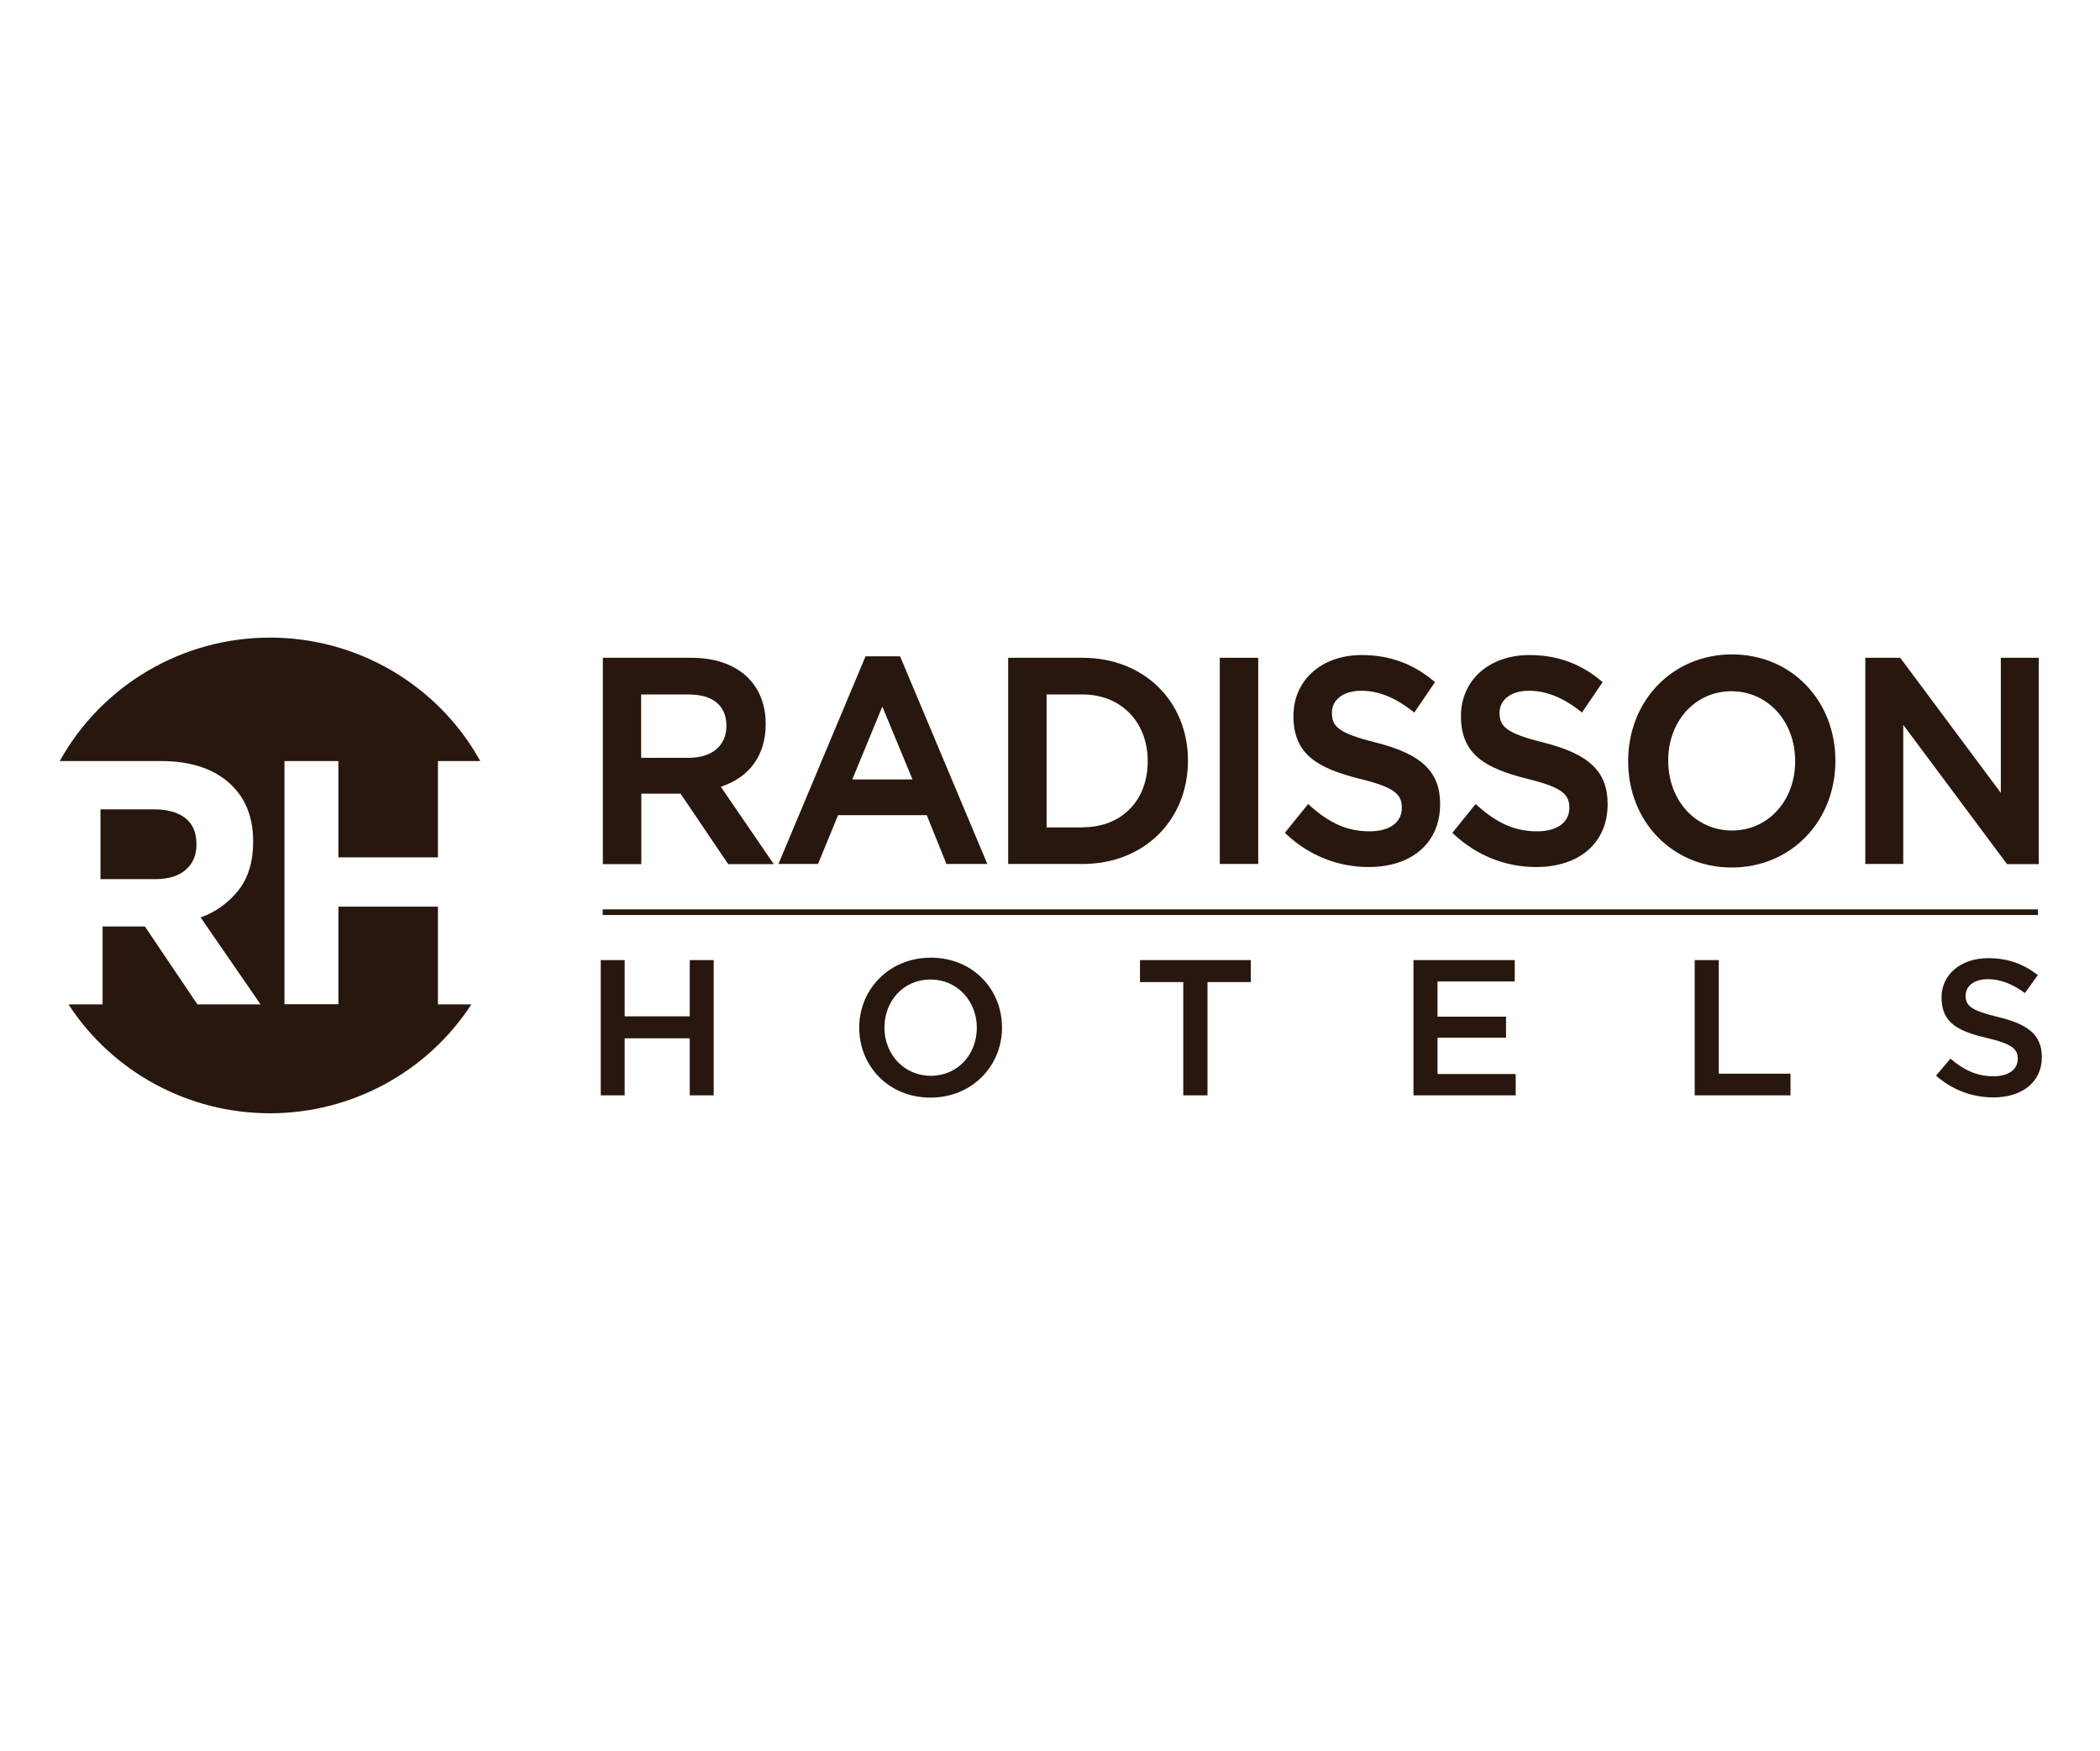
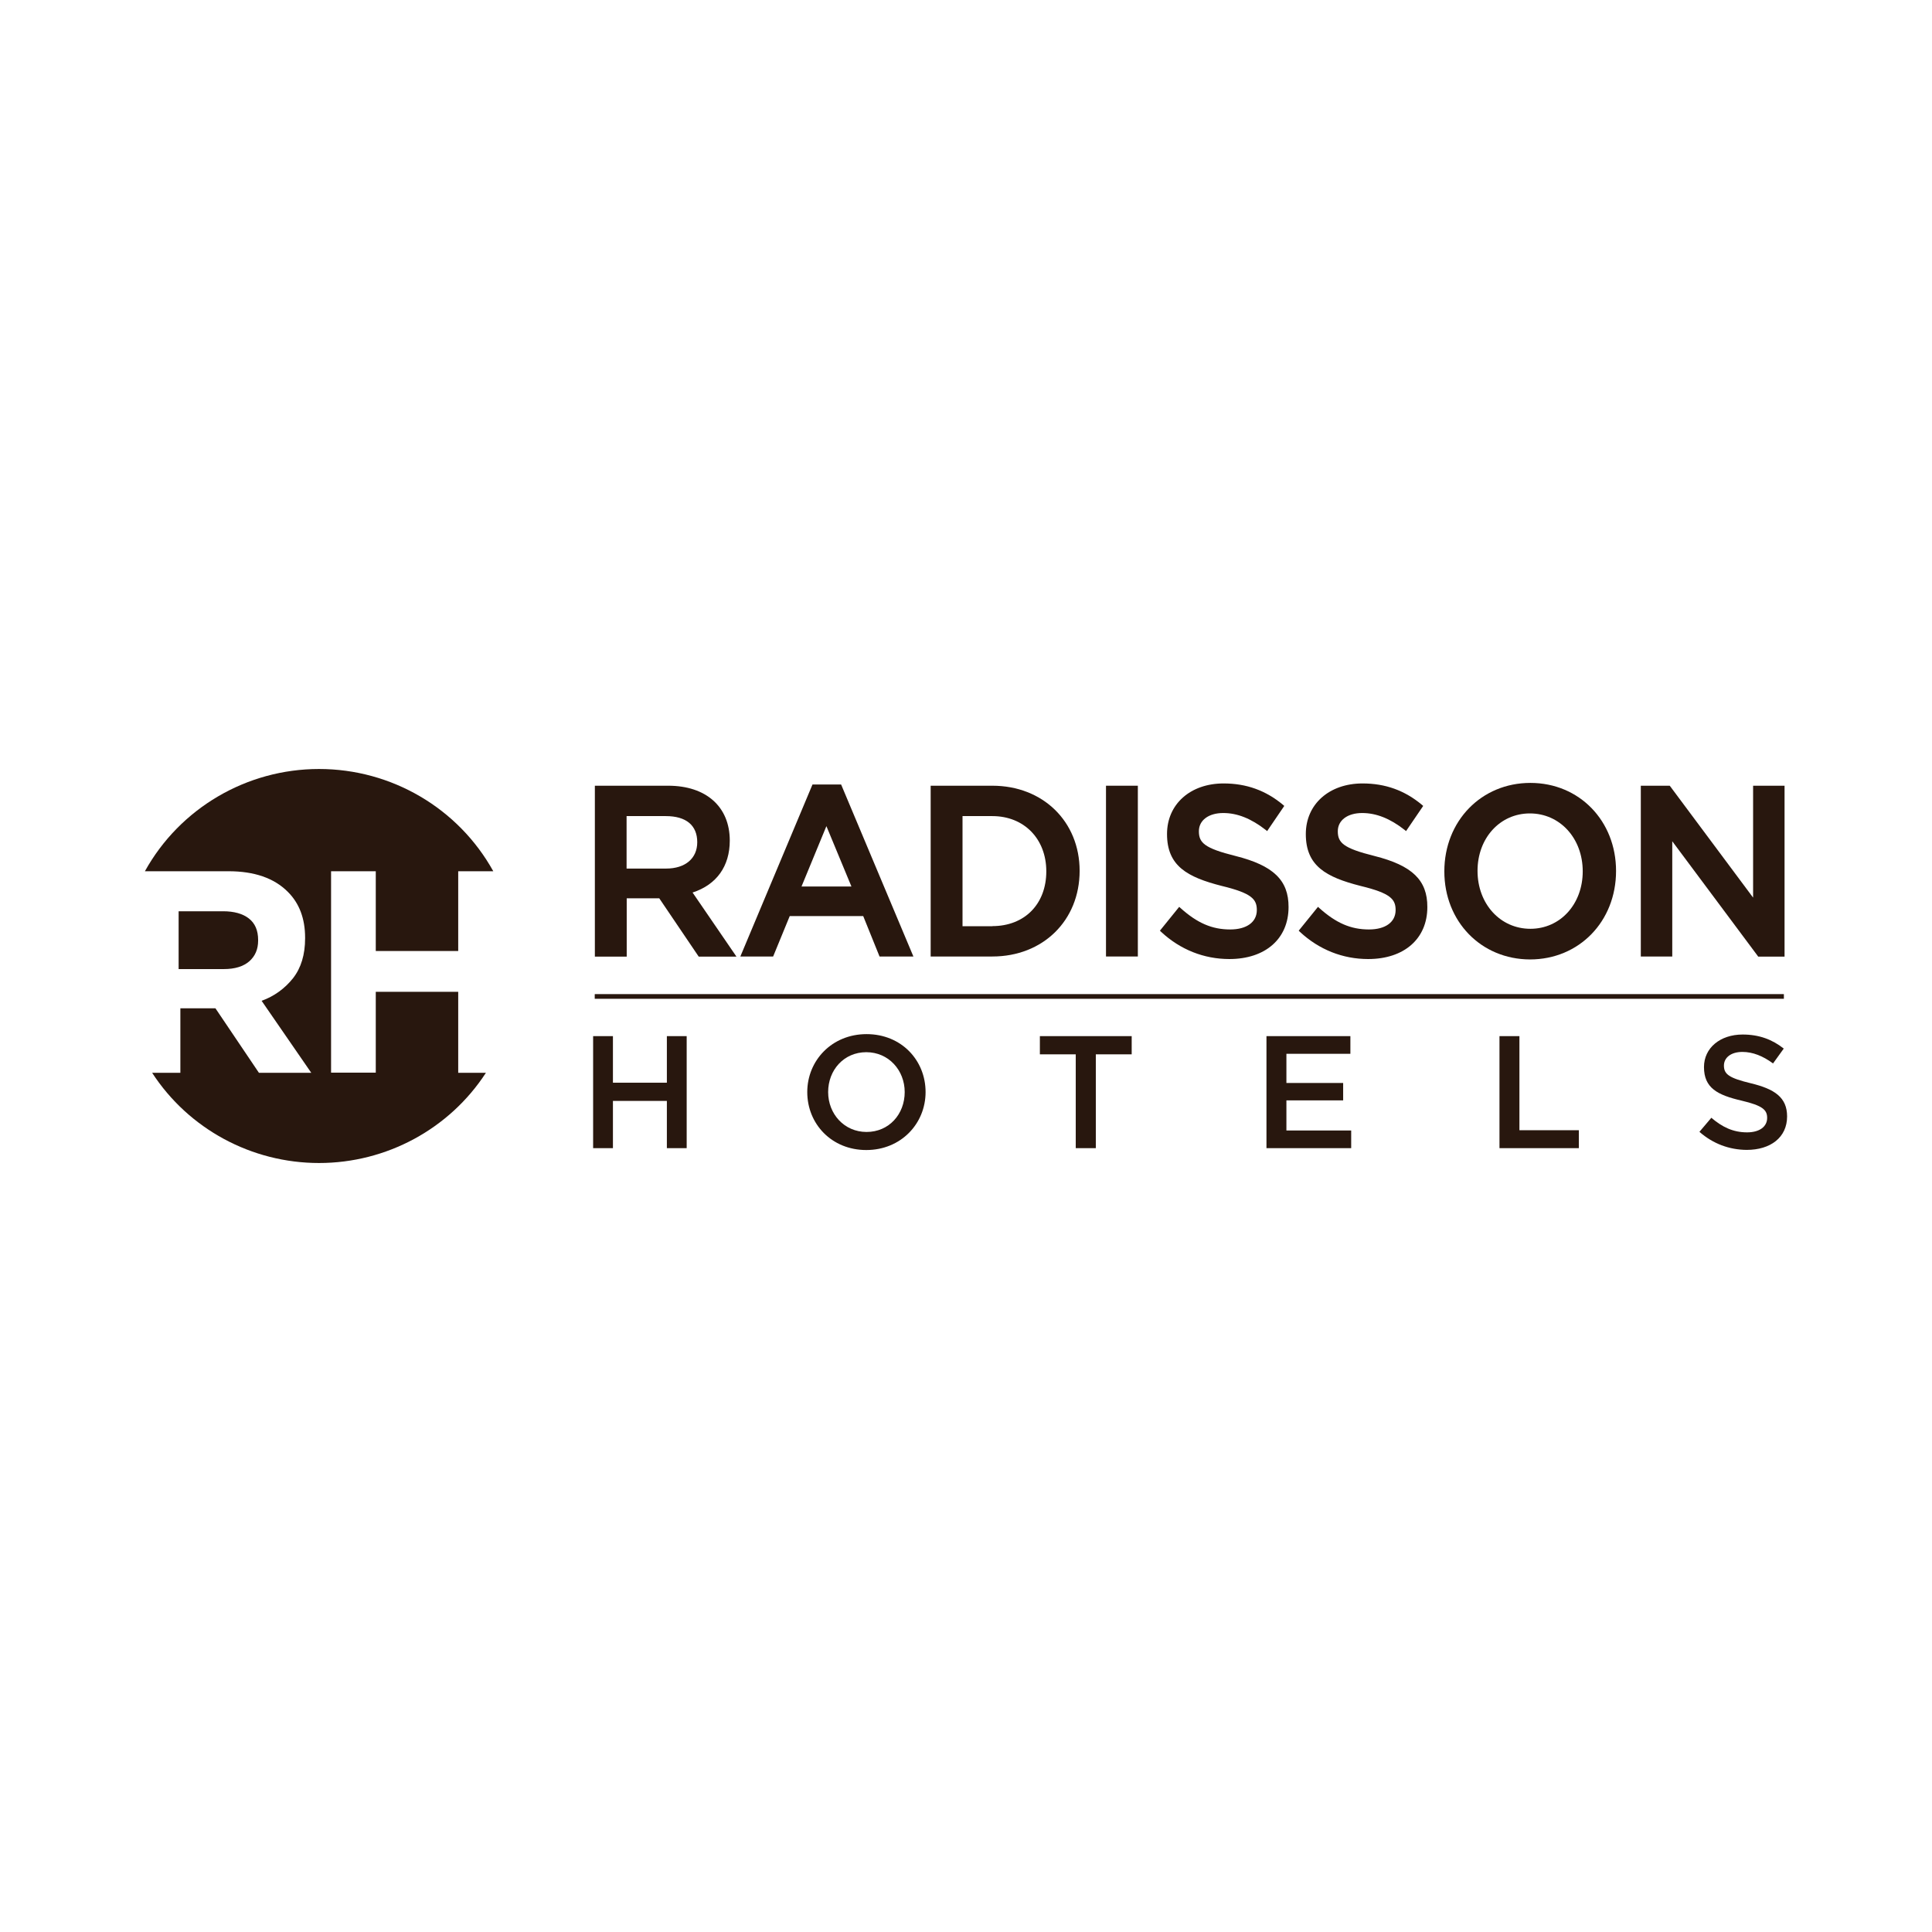
- <svg xmlns="http://www.w3.org/2000/svg" viewBox="0 108.3 1300 1083.3" fill="#28170E" role="img" aria-label="Radisson Hotels">
-   <g transform="translate(0 468.5)">
-     <g>
-       <g id="H__O__T___E__L__S">
-         <g>
-           <path fill="#28170E" d="M371.9,234h14.8v34.8H427V234h14.8v83.7H427v-35.3h-40.3v35.3h-14.8V234z" />
-           <path fill="#28170E" d="M531.9,275.8c0-23.6,18.4-43.3,44.3-43.3c26,0,44.1,19.5,44.1,43.3c0,23.6-18.4,43.3-44.3,43.3      S531.9,299.6,531.9,275.8z M604.7,275.8c0-16.3-12-29.8-28.7-29.8s-28.5,13.3-28.5,29.8c0,16.3,12,29.8,28.7,29.8      C593,305.6,604.7,292.3,604.7,275.8z" />
-           <path fill="#28170E" d="M732.5,247.6h-26.8V234h68.6v13.6h-26.8v70.1h-15V247.6z" />
-           <path fill="#28170E" d="M875,234h62.7v13.2h-47.8v21.8h42.4V282h-42.4v22.5h48.4v13.2H875V234z" />
-           <path fill="#28170E" d="M1049.2,234h14.8v70.3h44.4v13.4h-59.3V234z" />
-           <path fill="#28170E" d="M1198.5,305.5l8.9-10.5c8.1,6.9,16.2,10.9,26.7,10.9c9.2,0,15-4.2,15-10.8c0-6-3.4-9.2-19.1-12.9      c-18-4.2-28.1-9.4-28.1-25.1c0-14.3,12.1-24.3,28.9-24.3c12.3,0,22.1,3.7,30.7,10.5l-8,11.1c-7.6-5.6-15.2-8.6-22.9-8.6      c-8.7,0-13.8,4.4-13.8,10.2c0,6.5,3.9,9.3,20,13.2c17.9,4.3,27.2,10.6,27.2,24.8c0,15.7-12.4,25-30.2,25      C1220.8,318.9,1208.6,314.4,1198.5,305.5z" />
+ <svg xmlns="http://www.w3.org/2000/svg" viewBox="0 0 500 500" fill="#28170E" role="img" aria-label="Radisson Hotels">
+   <g transform="translate(24.684 24.823) scale(0.346373)">
+     <g transform="translate(0 468.5)">
+       <g>
+         <g id="H__O__T___E__L__S">
+           <g>
+             <path fill="#28170E" d="M371.9,234h14.8v34.8H427V234h14.8v83.7H427v-35.3h-40.3v35.3h-14.8V234z" />
+             <path fill="#28170E" d="M531.9,275.8c0-23.6,18.4-43.3,44.3-43.3c26,0,44.1,19.5,44.1,43.3c0,23.6-18.4,43.3-44.3,43.3      S531.9,299.6,531.9,275.8z M604.7,275.8c0-16.3-12-29.8-28.7-29.8s-28.5,13.3-28.5,29.8c0,16.3,12,29.8,28.7,29.8      C593,305.6,604.7,292.3,604.7,275.8z" />
+             <path fill="#28170E" d="M732.5,247.6h-26.8V234h68.6v13.6h-26.8v70.1h-15V247.6z" />
+             <path fill="#28170E" d="M875,234h62.7v13.2h-47.8v21.8h42.4V282h-42.4v22.5h48.4v13.2H875V234z" />
+             <path fill="#28170E" d="M1049.2,234h14.8v70.3h44.4v13.4h-59.3V234z" />
+             <path fill="#28170E" d="M1198.5,305.5l8.9-10.5c8.1,6.9,16.2,10.9,26.7,10.9c9.2,0,15-4.2,15-10.8c0-6-3.4-9.2-19.1-12.9      c-18-4.2-28.1-9.4-28.1-25.1c0-14.3,12.1-24.3,28.9-24.3c12.3,0,22.1,3.7,30.7,10.5l-8,11.1c-7.6-5.6-15.2-8.6-22.9-8.6      c-8.7,0-13.8,4.4-13.8,10.2c0,6.5,3.9,9.3,20,13.2c17.9,4.3,27.2,10.6,27.2,24.8c0,15.7-12.4,25-30.2,25      C1220.8,318.9,1208.6,314.4,1198.5,305.5z" />
+           </g>
        </g>
-       </g>
-       <g id="Line">
-         <polygon fill="#28170E" points="1261.5,202.7 1261.5,202.6 373.2,202.6 373.2,202.7 373.1,202.7 373.1,206.1 1261.6,206.1      1261.6,202.7    " />
-       </g>
-       <g id="RADISSON">
-         <path fill="#28170E" d="M481.9,174.5L535.8,46h21.4l54,128.5h-25.3l-12.2-30.2h-54.9l-12.4,30.2H481.9z M564.9,122.2l-18.7-45.1     l-18.6,45.1H564.9z" />
-         <path fill="#28170E" d="M624.1,46.9h46.1c37.8,0,65.2,26.8,65.2,63.6c0,37.1-27.4,64-65.2,64h-46.1V46.9z M670.2,151.8     c24.1,0,40.3-16.5,40.3-40.9v0c0-24.3-16.6-41.3-40.3-41.3h-22.3v82.3H670.2z" />
-         <path fill="#28170E" d="M1007.9,110.9c0-37.7,27.7-66.1,64.3-66.1c36.5,0,64,28.3,64,65.8c0,37.7-27.6,66.1-64.3,66.1     C1035.4,176.6,1007.9,148.4,1007.9,110.9z M1072.2,153.8c22.3,0,39.1-18.4,39.1-42.9c0-24.7-17-43.3-39.5-43.3     c-22.3,0-39.1,18.4-39.1,42.9C1032.7,135.2,1049.7,153.8,1072.2,153.8z" />
-         <path fill="#28170E" d="M428,46.9c28.3,0,46,15.7,46,41c0,19.2-9.9,33-27.8,38.8l32.8,47.9h-28.2l-29.5-43.6h-24.3v43.6h-23.8V46.9     H428z M426.4,108.8c14.4,0,23.3-7.6,23.3-19.7c0-12.6-8.3-19.5-23.5-19.5h-29.3v39.2H426.4z" />
-         <rect x="755.1" y="46.9" fill="#28170E" width="23.8" height="127.6" />
-         <path fill="#28170E" d="M851.9,99.4c-23.3-5.8-27.4-9.9-27.4-18.5c0-8.2,7.3-13.6,18.2-13.6c10.5,0,20.8,4.1,31.7,12.6l1.1,0.9     l12.8-18.8l-0.9-0.8c-12.9-10.8-27.5-16-44.4-16c-24.9,0-42.3,15.5-42.3,37.8c0,23.8,15,32.2,41,38.8c22.3,5.4,26.1,9.9,26.1,18     c0,9-7.6,14.5-19.9,14.5c-13.6,0-24.6-4.8-37-15.9l-1.1-1l-14.4,17.8l0.9,0.9c14.3,13.3,32,20.3,51,20.3     c26.9,0,44.2-15.2,44.2-38.8C891.6,117.5,880.1,106.5,851.9,99.4" />
-         <path fill="#28170E" d="M955.7,99.4c-23.3-5.8-27.4-9.9-27.4-18.5c0-8.2,7.3-13.6,18.2-13.6c10.5,0,20.9,4.1,31.7,12.6l1.1,0.9     l12.8-18.8l-0.9-0.8c-12.9-10.8-27.4-16-44.4-16c-24.9,0-42.4,15.5-42.4,37.8c0,23.8,15,32.2,41,38.8c22.3,5.4,26.1,9.9,26.1,18     c0,9-7.6,14.5-19.9,14.5c-13.6,0-24.6-4.8-37-15.9l-1.1-1l-14.4,17.8l0.9,0.9c14.3,13.3,32,20.3,51,20.3     c26.9,0,44.2-15.2,44.2-38.8C995.3,117.5,983.9,106.5,955.7,99.4" />
-         <path fill="#28170E" d="M1238.6,46.9v83.6l-61.9-83.1l-0.4-0.5h-21.6v127.6h23.5V88.4l63.8,85.6l0.4,0.6h19.7V46.9H1238.6z" />
-       </g>
-       <g id="Logo">
-         <g>
-           <path fill="#28170E" d="M115,178.1c4.4-3.9,6.6-9,6.6-15.5v-0.4c0-7.2-2.3-12.5-6.9-16.1c-4.6-3.6-11.1-5.4-19.3-5.4H62.2v43.2      h33.8C104.3,183.9,110.6,181.9,115,178.1z" />
-           <path fill="#28170E" d="M271.1,261.3v-60.4h-61.6v60.4h-33.4V110.8h33.4v59.6h61.6v-59.6h26.2c-26.1-47.1-76-76.4-130.2-76.4      C113,34.4,63.1,63.7,37,110.8h62.5c19.2,0,34,5.1,44.2,15.3c8.7,8.6,13,20.1,13,34.4v0.4c0,12.2-3,22.1-9,29.8      c-6.1,7.7-14.2,13.6-23.5,16.9l37.1,53.8h-39.1l-32.5-48.2H63.5v48.2H42.4c27.3,42,74.3,67.4,124.7,67.4s97.4-25.4,124.7-67.4      H271.1z" />
+         <g id="Line">
+           <polygon fill="#28170E" points="1261.5,202.7 1261.5,202.6 373.2,202.6 373.2,202.7 373.1,202.7 373.1,206.1 1261.6,206.1      1261.6,202.7    " />
+         </g>
+         <g id="RADISSON">
+           <path fill="#28170E" d="M481.9,174.5L535.8,46h21.4l54,128.5h-25.3l-12.2-30.2h-54.9l-12.4,30.2H481.9z M564.9,122.2l-18.7-45.1     l-18.6,45.1H564.9z" />
+           <path fill="#28170E" d="M624.1,46.9h46.1c37.8,0,65.2,26.8,65.2,63.6c0,37.1-27.4,64-65.2,64h-46.1V46.9z M670.2,151.8     c24.1,0,40.3-16.5,40.3-40.9v0c0-24.3-16.6-41.3-40.3-41.3h-22.3v82.3H670.2z" />
+           <path fill="#28170E" d="M1007.9,110.9c0-37.7,27.7-66.1,64.3-66.1c36.5,0,64,28.3,64,65.8c0,37.7-27.6,66.1-64.3,66.1     C1035.4,176.6,1007.9,148.4,1007.9,110.9z M1072.2,153.8c22.3,0,39.1-18.4,39.1-42.9c0-24.7-17-43.3-39.5-43.3     c-22.3,0-39.1,18.4-39.1,42.9C1032.7,135.2,1049.7,153.8,1072.2,153.8z" />
+           <path fill="#28170E" d="M428,46.9c28.3,0,46,15.7,46,41c0,19.2-9.9,33-27.8,38.8l32.8,47.9h-28.2l-29.5-43.6h-24.3v43.6h-23.8V46.9     H428z M426.4,108.8c14.4,0,23.3-7.6,23.3-19.7c0-12.6-8.3-19.5-23.5-19.5h-29.3v39.2H426.4z" />
+           <rect x="755.1" y="46.9" fill="#28170E" width="23.8" height="127.6" />
+           <path fill="#28170E" d="M851.9,99.4c-23.3-5.8-27.4-9.9-27.4-18.5c0-8.2,7.3-13.6,18.2-13.6c10.5,0,20.8,4.1,31.7,12.6l1.1,0.9     l12.8-18.8l-0.9-0.8c-12.9-10.8-27.5-16-44.4-16c-24.9,0-42.3,15.5-42.3,37.8c0,23.8,15,32.2,41,38.8c22.3,5.4,26.1,9.9,26.1,18     c0,9-7.6,14.5-19.9,14.5c-13.6,0-24.6-4.8-37-15.9l-1.1-1l-14.4,17.8l0.9,0.9c14.3,13.3,32,20.3,51,20.3     c26.9,0,44.2-15.2,44.2-38.8C891.6,117.5,880.1,106.5,851.9,99.4" />
+           <path fill="#28170E" d="M955.7,99.4c-23.3-5.8-27.4-9.9-27.4-18.5c0-8.2,7.3-13.6,18.2-13.6c10.5,0,20.9,4.1,31.7,12.6l1.1,0.9     l12.8-18.8l-0.9-0.8c-12.9-10.8-27.4-16-44.4-16c-24.9,0-42.4,15.5-42.4,37.8c0,23.8,15,32.2,41,38.8c22.3,5.4,26.1,9.9,26.1,18     c0,9-7.6,14.5-19.9,14.5c-13.6,0-24.6-4.8-37-15.9l-1.1-1l-14.4,17.8l0.9,0.9c14.3,13.3,32,20.3,51,20.3     c26.9,0,44.2-15.2,44.2-38.8C995.3,117.5,983.9,106.5,955.7,99.4" />
+           <path fill="#28170E" d="M1238.6,46.9v83.6l-61.9-83.1l-0.4-0.5h-21.6v127.6h23.5V88.4l63.8,85.6l0.4,0.6h19.7V46.9H1238.6z" />
+         </g>
+         <g id="Logo">
+           <g>
+             <path fill="#28170E" d="M115,178.1c4.4-3.9,6.6-9,6.6-15.5v-0.4c0-7.2-2.3-12.5-6.9-16.1c-4.6-3.6-11.1-5.4-19.3-5.4H62.2v43.2      h33.8C104.3,183.9,110.6,181.9,115,178.1z" />
+             <path fill="#28170E" d="M271.1,261.3v-60.4h-61.6v60.4h-33.4V110.8h33.4v59.6h61.6v-59.6h26.2c-26.1-47.1-76-76.4-130.2-76.4      C113,34.4,63.1,63.7,37,110.8h62.5c19.2,0,34,5.1,44.2,15.3c8.7,8.6,13,20.1,13,34.4v0.4c0,12.2-3,22.1-9,29.8      c-6.1,7.7-14.2,13.6-23.5,16.9l37.1,53.8h-39.1l-32.5-48.2H63.5v48.2H42.4c27.3,42,74.3,67.4,124.7,67.4s97.4-25.4,124.7-67.4      H271.1z" />
+           </g>
        </g>
      </g>
    </g>
  </g>
</svg>
